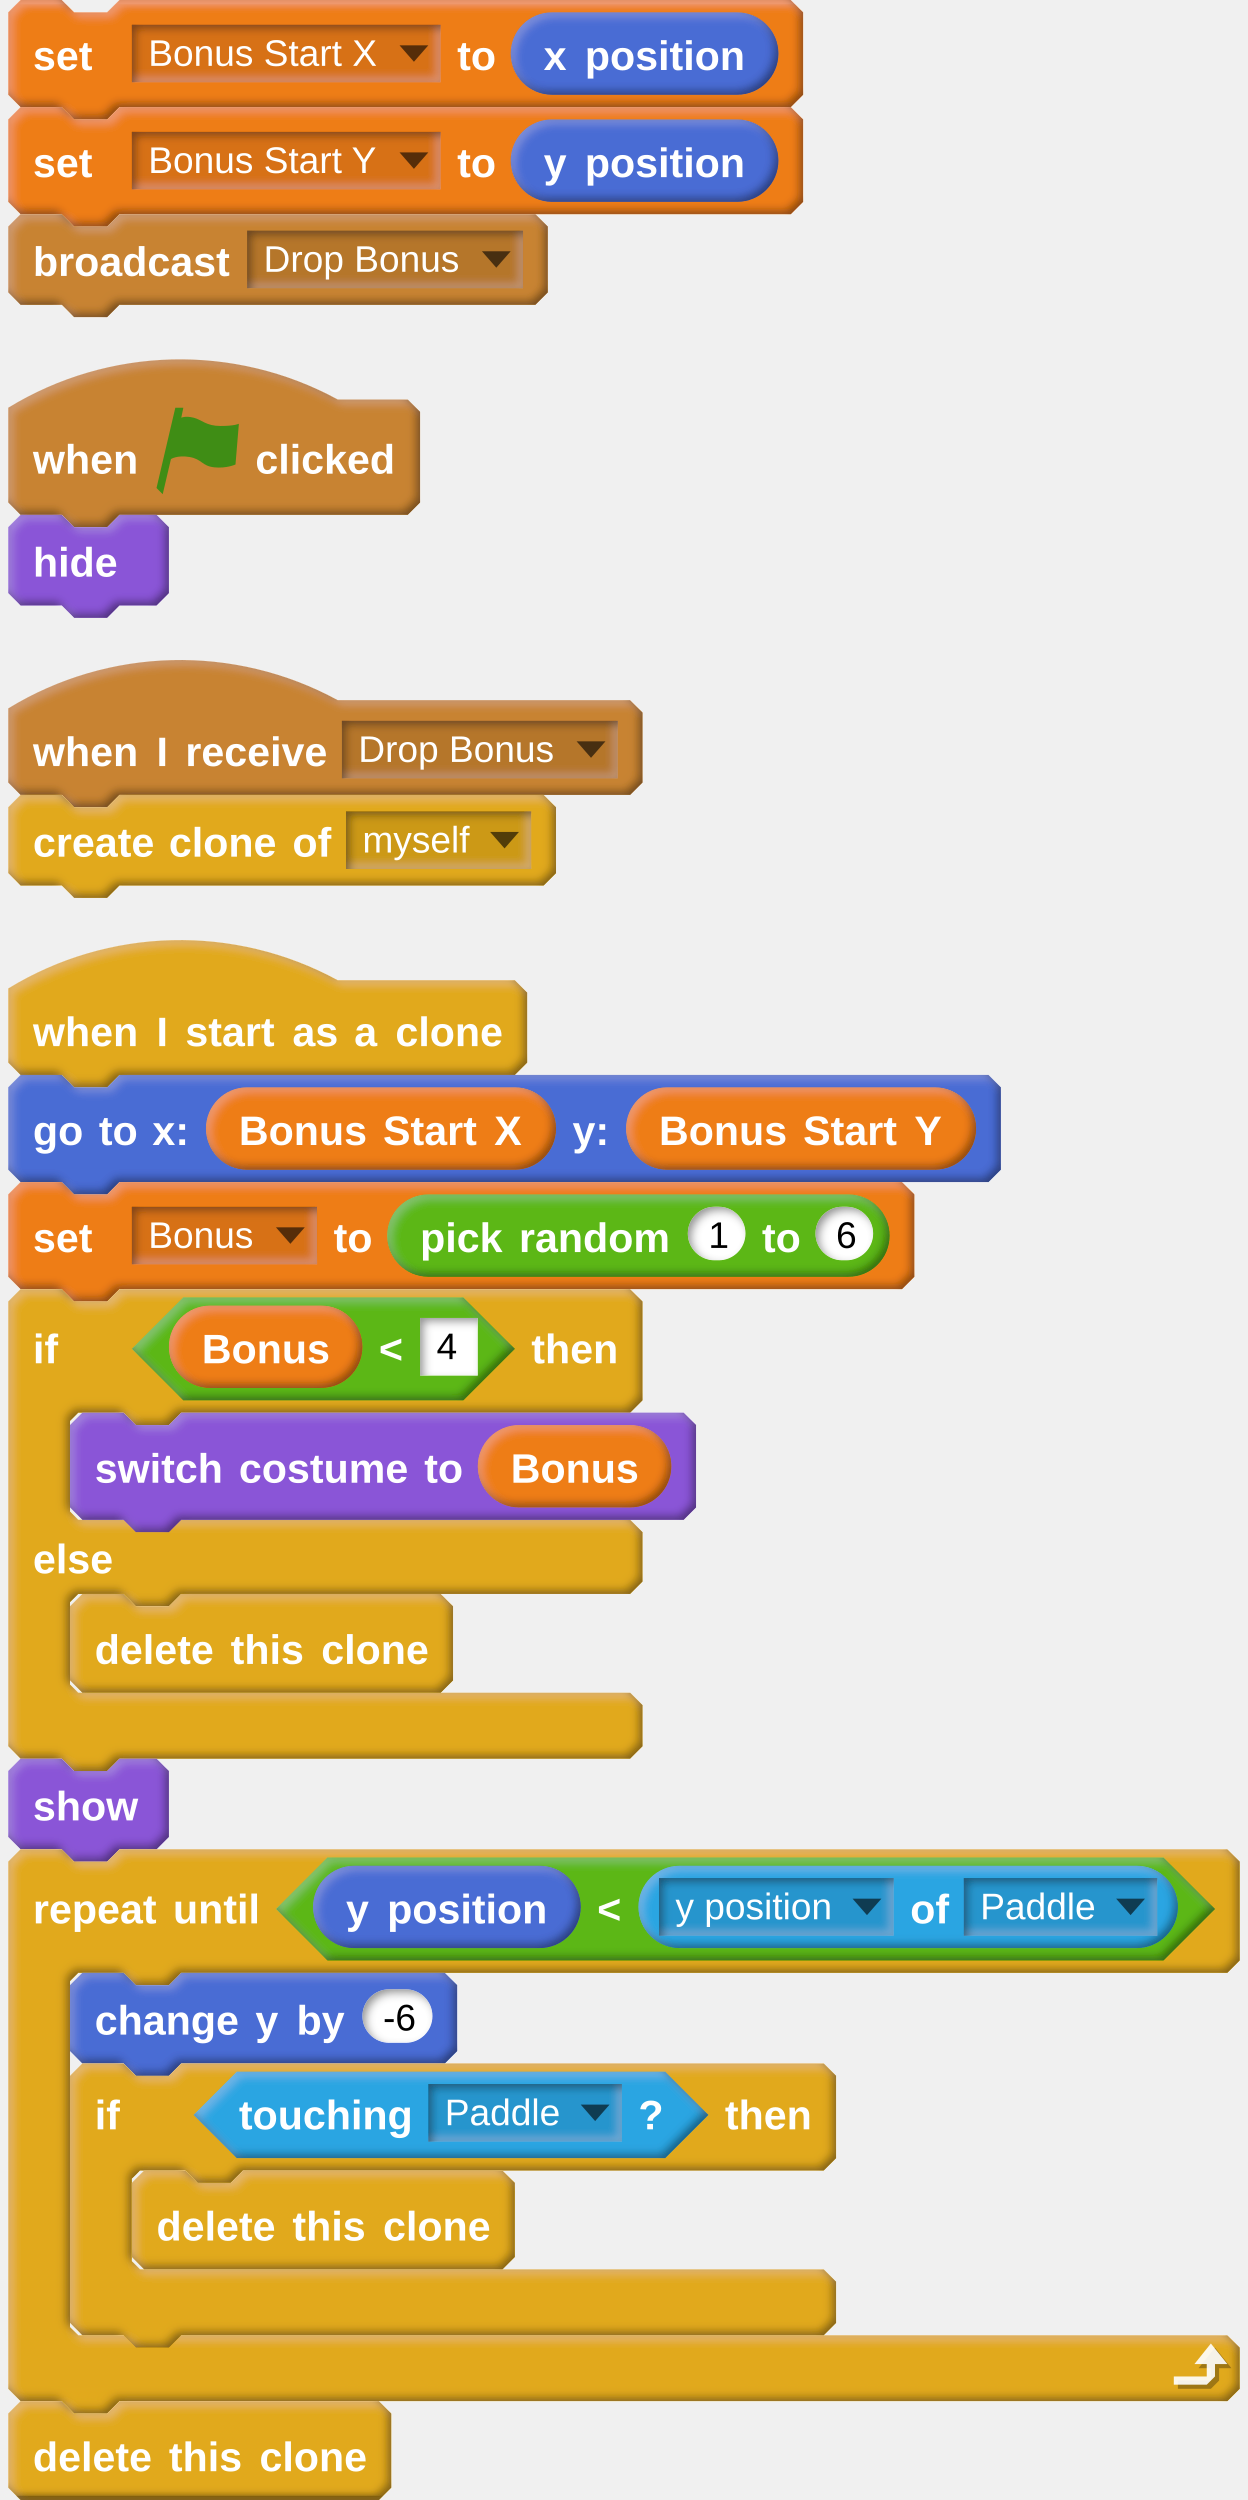
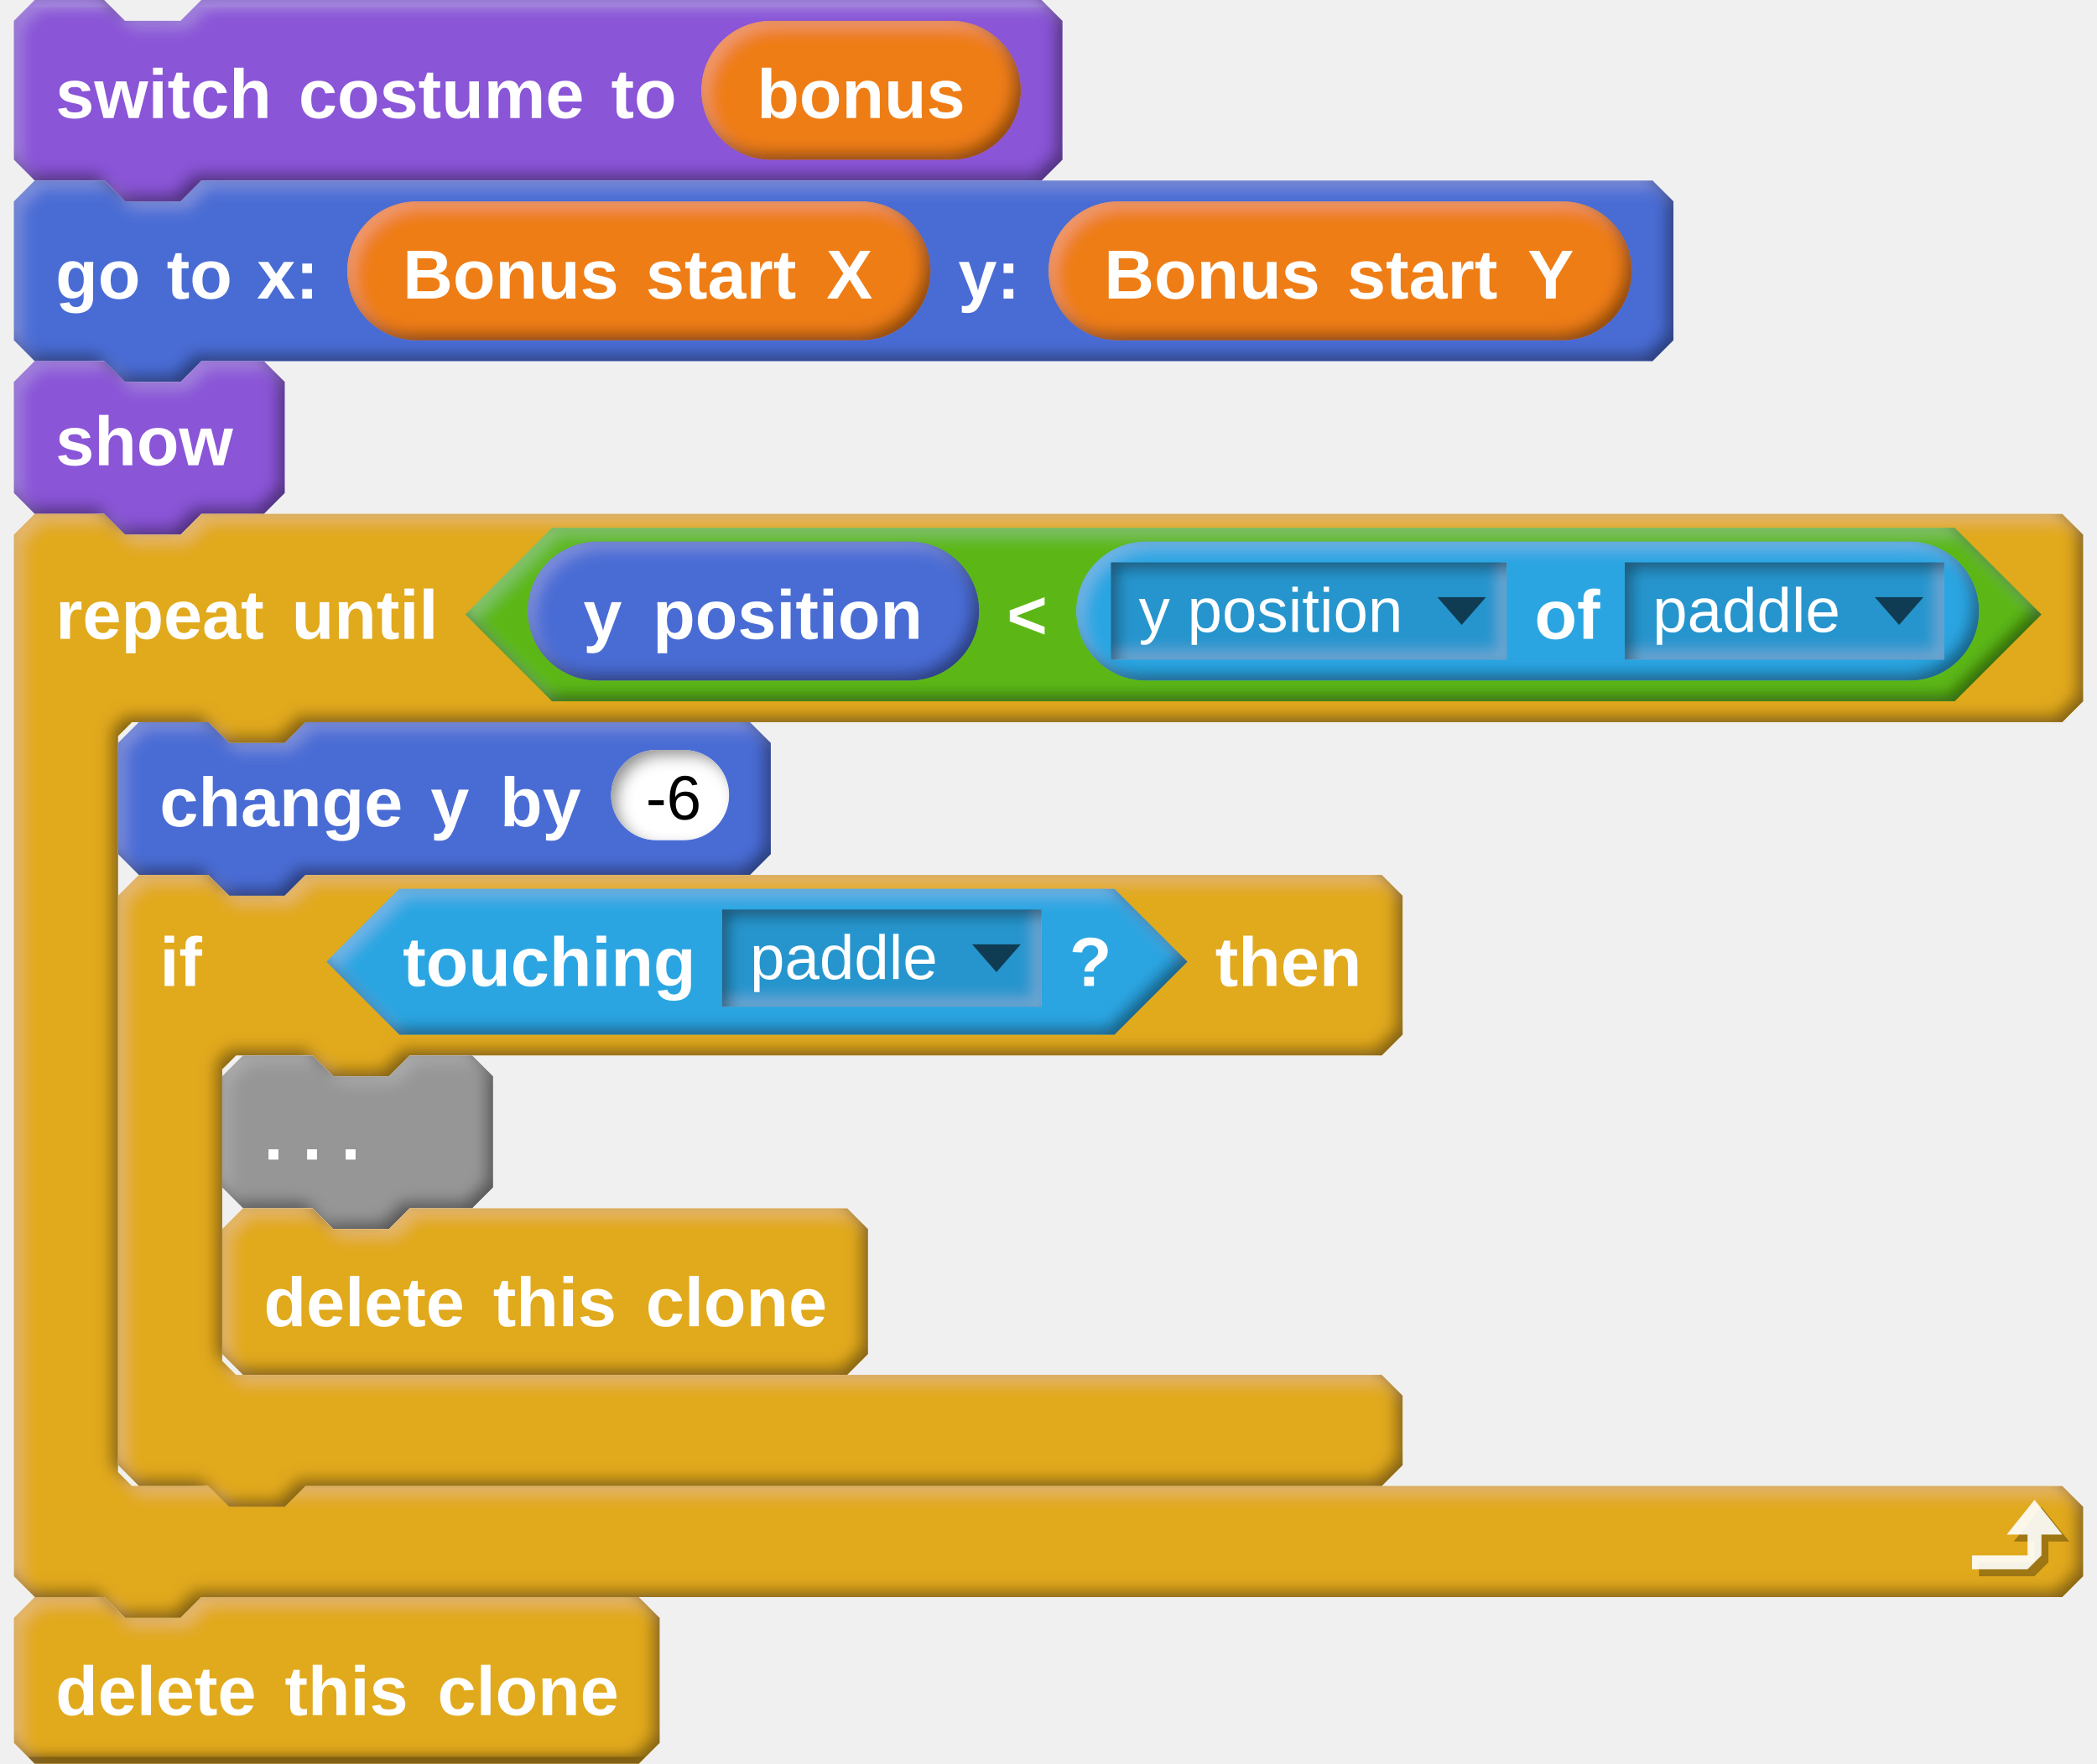
- <svg xmlns="http://www.w3.org/2000/svg" xmlns:xlink="http://www.w3.org/1999/xlink" version="1.1" width="303" height="607">
+ <svg xmlns="http://www.w3.org/2000/svg" xmlns:xlink="http://www.w3.org/1999/xlink" version="1.1" width="302" height="254">
  <defs>
    <filter id="bevelFilter" x0="-50%" y0="-50%" width="200%" height="200%">
      <feGaussianBlur result="blur-1" in="SourceAlpha" stdDeviation="1 1" />
      <feFlood result="flood-2" in="undefined" flood-color="#fff" flood-opacity="0.15" />
      <feOffset result="offset-3" in="blur-1" dx="1" dy="1" />
      <feComposite result="comp-4" operator="arithmetic" in="SourceAlpha" in2="offset-3" k2="1" k3="-1" />
      <feComposite result="comp-5" operator="in" in="flood-2" in2="comp-4" />
      <feFlood result="flood-6" in="undefined" flood-color="#000" flood-opacity="0.7" />
      <feOffset result="offset-7" in="blur-1" dx="-1" dy="-1" />
      <feComposite result="comp-8" operator="arithmetic" in="SourceAlpha" in2="offset-7" k2="1" k3="-1" />
      <feComposite result="comp-9" operator="in" in="flood-6" in2="comp-8" />
      <feMerge result="merge-10">
        <feMergeNode in="SourceGraphic" />
        <feMergeNode in="comp-5" />
        <feMergeNode in="comp-9" />
      </feMerge>
    </filter>
    <filter id="inputBevelFilter" x0="-50%" y0="-50%" width="200%" height="200%">
      <feGaussianBlur result="blur-1" in="SourceAlpha" stdDeviation="1 1" />
      <feFlood result="flood-2" in="undefined" flood-color="#fff" flood-opacity="0.15" />
      <feOffset result="offset-3" in="blur-1" dx="-1" dy="-1" />
      <feComposite result="comp-4" operator="arithmetic" in="SourceAlpha" in2="offset-3" k2="1" k3="-1" />
      <feComposite result="comp-5" operator="in" in="flood-2" in2="comp-4" />
      <feFlood result="flood-6" in="undefined" flood-color="#000" flood-opacity="0.7" />
      <feOffset result="offset-7" in="blur-1" dx="1" dy="1" />
      <feComposite result="comp-8" operator="arithmetic" in="SourceAlpha" in2="offset-7" k2="1" k3="-1" />
      <feComposite result="comp-9" operator="in" in="flood-6" in2="comp-8" />
      <feMerge result="merge-10">
        <feMergeNode in="SourceGraphic" />
        <feMergeNode in="comp-5" />
        <feMergeNode in="comp-9" />
      </feMerge>
    </filter>
    <filter id="inputDarkFilter" x0="-50%" y0="-50%" width="200%" height="200%">
      <feFlood result="flood-1" in="undefined" flood-color="#000" flood-opacity="0.2" />
      <feComposite result="comp-2" operator="in" in="flood-1" in2="SourceAlpha" />
      <feMerge result="merge-3">
        <feMergeNode in="SourceGraphic" />
        <feMergeNode in="comp-2" />
      </feMerge>
    </filter>
    <path d="M1.504 21L0 19.493 4.567 0h1.948l-.5 2.418s1.002-.502 3.006 0c2.006.503 3.008 2.01 6.517 2.01 3.508 0 4.463-.545 4.463-.545l-.823 9.892s-2.137 1.005-5.144.696c-3.007-.307-3.007-2.007-6.014-2.51-3.008-.502-4.512.503-4.512.503L1.504 21z" fill="#3f8d15" id="greenFlag" />
    <path d="M6.724 0C3.01 0 0 2.91 0 6.5c0 2.316 1.253 4.35 3.14 5.5H5.17v-1.256C3.364 10.126 2.07 8.46 2.07 6.5 2.07 4.015 4.152 2 6.723 2c1.14 0 2.184.396 2.993 1.053L8.31 4.13c-.45.344-.398.826.11 1.08L15 8.5 13.858.992c-.083-.547-.514-.714-.963-.37l-1.532 1.172A6.825 6.825 0 0 0 6.723 0z" fill="#fff" id="turnRight" />
    <path d="M3.637 1.794A6.825 6.825 0 0 1 8.277 0C11.99 0 15 2.91 15 6.5c0 2.316-1.253 4.35-3.14 5.5H9.83v-1.256c1.808-.618 3.103-2.285 3.103-4.244 0-2.485-2.083-4.5-4.654-4.5-1.14 0-2.184.396-2.993 1.053L6.69 4.13c.45.344.398.826-.11 1.08L0 8.5 1.142.992c.083-.547.514-.714.963-.37l1.532 1.172z" fill="#fff" id="turnLeft" />
    <path d="M0 0L4 4L0 8Z" fill="#111" id="addInput" />
    <path d="M4 0L4 8L0 4Z" fill="#111" id="delInput" />
    <g id="loopArrow">
      <path d="M8 0l2 -2l0 -3l3 0l-4 -5l-4 5l3 0l0 3l-8 0l0 2" fill="#000" opacity="0.3" />
      <path d="M8 0l2 -2l0 -3l3 0l-4 -5l-4 5l3 0l0 3l-8 0l0 2" fill="#fff" opacity="0.9" transform="translate(-1 -1)" />
    </g>
    <style>.sb-label{font-family:Lucida Grande,Verdana,Arial,DejaVu Sans,sans-serif;font-weight:700;fill:#fff;font-size:10px;word-spacing:+1px}.sb-obsolete{fill:#d42828}.sb-motion{fill:#4a6cd4}.sb-looks{fill:#8a55d7}.sb-sound{fill:#bb42c3}.sb-pen{fill:#0e9a6c}.sb-events{fill:#c88330}.sb-control{fill:#e1a91a}.sb-sensing{fill:#2ca5e2}.sb-operators{fill:#5cb712}.sb-variables{fill:#ee7d16}.sb-list{fill:#cc5b22}.sb-custom{fill:#632d99}.sb-custom-arg{fill:#5947b1}.sb-extension{fill:#4b4a60}.sb-grey{fill:#969696}.sb-bevel{filter:url(#bevelFilter)}.sb-input{filter:url(#inputBevelFilter)}.sb-input-number,.sb-input-number-dropdown,.sb-input-string{fill:#fff}.sb-literal-dropdown,.sb-literal-number,.sb-literal-number-dropdown,.sb-literal-string{font-weight:400;font-size:9px;word-spacing:0}.sb-literal-number,.sb-literal-number-dropdown,.sb-literal-string{fill:#000}.sb-darker{filter:url(#inputDarkFilter)}.sb-outline{stroke:#fff;stroke-opacity:.2;stroke-width:2;fill:none}.sb-define-hat-cap{stroke:#632d99;stroke-width:1;fill:#8e2ec2}.sb-comment{fill:#ffffa5;stroke:#d0d1d2;stroke-width:1}.sb-comment-line{fill:#ffff80}.sb-comment-label{font-family:Helevetica,Arial,DejaVu Sans,sans-serif;font-weight:700;fill:#5c5d5f;word-spacing:0;font-size:12px}</style>
  </defs>
  <g>
    <g transform="translate(0 0)">
      <g transform="translate(2 0)">
-         <path d="M 0 3 L 3 0 L 13 0 L 16 3 L 24 3 L 27 0 L 190 0 L 193 3 L 193 23 L 190 26 L 27 26 L 24 29 L 16 29 L 13 26 L 3 26 L 0 23 Z" class="sb-variables sb-bevel" />
-         <text x="0" y="10" class="sb-label " transform="translate(6 7)">set</text>
-         <g transform="translate(30 6)">
-           <g width="75" height="14" class="sb-input sb-input-dropdown">
-             <rect x="0" y="0" width="75" height="14" class="sb-variables sb-darker" />
-           </g>
-           <text x="0" y="10" class="sb-label sb-literal-dropdown" transform="translate(4 0)">Bonus Start X</text>
-           <polygon points="7 0 3.5 4 0 0" fill="#000" opacity="0.6" transform="translate(65 5)" />
-         </g>
-         <text x="0" y="10" class="sb-label " transform="translate(109 7)">to</text>
-         <g transform="translate(122 3)">
-           <path d="M 10 0 L 55 0 A 10 10 0 0 1 55 20 L 10 20 A 10 10 0 0 1 10 0 Z" class="sb-motion sb-bevel" />
-           <text x="0" y="10" class="sb-label " transform="translate(8 4)">x</text>
-           <text x="0" y="10" class="sb-label " transform="translate(18 4)">position</text>
+         <path d="M 0 3 L 3 0 L 13 0 L 16 3 L 24 3 L 27 0 L 148 0 L 151 3 L 151 23 L 148 26 L 27 26 L 24 29 L 16 29 L 13 26 L 3 26 L 0 23 Z" class="sb-looks sb-bevel" />
+         <text x="0" y="10" class="sb-label " transform="translate(6 7)">switch</text>
+         <text x="0" y="10" class="sb-label " transform="translate(41 7)">costume</text>
+         <text x="0" y="10" class="sb-label " transform="translate(86 7)">to</text>
+         <g transform="translate(99 3)">
+           <path d="M 10 0 L 36 0 A 10 10 0 0 1 36 20 L 10 20 A 10 10 0 0 1 10 0 Z" class="sb-variables sb-bevel" />
+           <text x="0" y="10" class="sb-label " transform="translate(8 4)">bonus</text>
        </g>
      </g>
      <g transform="translate(2 26)">
-         <path d="M 0 3 L 3 0 L 13 0 L 16 3 L 24 3 L 27 0 L 190 0 L 193 3 L 193 23 L 190 26 L 27 26 L 24 29 L 16 29 L 13 26 L 3 26 L 0 23 Z" class="sb-variables sb-bevel" />
-         <text x="0" y="10" class="sb-label " transform="translate(6 7)">set</text>
-         <g transform="translate(30 6)">
-           <g width="75" height="14" class="sb-input sb-input-dropdown">
-             <rect x="0" y="0" width="75" height="14" class="sb-variables sb-darker" />
-           </g>
-           <text x="0" y="10" class="sb-label sb-literal-dropdown" transform="translate(4 0)">Bonus Start Y</text>
-           <polygon points="7 0 3.5 4 0 0" fill="#000" opacity="0.6" transform="translate(65 5)" />
-         </g>
-         <text x="0" y="10" class="sb-label " transform="translate(109 7)">to</text>
-         <g transform="translate(122 3)">
-           <path d="M 10 0 L 55 0 A 10 10 0 0 1 55 20 L 10 20 A 10 10 0 0 1 10 0 Z" class="sb-motion sb-bevel" />
-           <text x="0" y="10" class="sb-label " transform="translate(8 4)">y</text>
-           <text x="0" y="10" class="sb-label " transform="translate(18 4)">position</text>
-         </g>
-       </g>
-       <g transform="translate(2 52)">
-         <path d="M 0 3 L 3 0 L 13 0 L 16 3 L 24 3 L 27 0 L 128 0 L 131 3 L 131 19 L 128 22 L 27 22 L 24 25 L 16 25 L 13 22 L 3 22 L 0 19 Z" class="sb-events sb-bevel" />
-         <text x="0" y="10" class="sb-label " transform="translate(6 5)">broadcast</text>
-         <g transform="translate(58 4)">
-           <g width="67" height="14" class="sb-input sb-input-dropdown">
-             <rect x="0" y="0" width="67" height="14" class="sb-events sb-darker" />
-           </g>
-           <text x="0" y="10" class="sb-label sb-literal-dropdown" transform="translate(4 0)">Drop Bonus</text>
-           <polygon points="7 0 3.5 4 0 0" fill="#000" opacity="0.6" transform="translate(57 5)" />
-         </g>
-       </g>
-     </g>
-     <g transform="translate(0 87)">
-       <g transform="translate(2 0)">
-         <path d="M 0 12 L 0 12 A 80 80 0 0 1 80 10 L 97 10 L 100 13 L 100 35 L 97 38 L 27 38 L 24 41 L 16 41 L 13 38 L 3 38 L 0 35 Z" class="sb-events sb-bevel" />
-         <text x="0" y="10" class="sb-label " transform="translate(6 18)">when</text>
-         <use xlink:href="#greenFlag" transform="translate(36 12)" />
-         <text x="0" y="10" class="sb-label " transform="translate(60 18)">clicked</text>
-       </g>
-       <g transform="translate(2 38)">
-         <path d="M 0 3 L 3 0 L 13 0 L 16 3 L 24 3 L 27 0 L 36 0 L 39 3 L 39 19 L 36 22 L 27 22 L 24 25 L 16 25 L 13 22 L 3 22 L 0 19 Z" class="sb-looks sb-bevel" />
-         <text x="0" y="10" class="sb-label " transform="translate(6 5)">hide</text>
-       </g>
-     </g>
-     <g transform="translate(0 160)">
-       <g transform="translate(2 0)">
-         <path d="M 0 12 L 0 12 A 80 80 0 0 1 80 10 L 151 10 L 154 13 L 154 30 L 151 33 L 27 33 L 24 36 L 16 36 L 13 33 L 3 33 L 0 30 Z" class="sb-events sb-bevel" />
-         <text x="0" y="10" class="sb-label " transform="translate(6 16)">when</text>
-         <text x="0" y="10" class="sb-label " transform="translate(36 16)">I</text>
-         <text x="0" y="10" class="sb-label " transform="translate(43 16)">receive</text>
-         <g transform="translate(81 15)">
-           <g width="67" height="14" class="sb-input sb-input-dropdown">
-             <rect x="0" y="0" width="67" height="14" class="sb-events sb-darker" />
-           </g>
-           <text x="0" y="10" class="sb-label sb-literal-dropdown" transform="translate(4 0)">Drop Bonus</text>
-           <polygon points="7 0 3.5 4 0 0" fill="#000" opacity="0.6" transform="translate(57 5)" />
-         </g>
-       </g>
-       <g transform="translate(2 33)">
-         <path d="M 0 3 L 3 0 L 13 0 L 16 3 L 24 3 L 27 0 L 130 0 L 133 3 L 133 19 L 130 22 L 27 22 L 24 25 L 16 25 L 13 22 L 3 22 L 0 19 Z" class="sb-control sb-bevel" />
-         <text x="0" y="10" class="sb-label " transform="translate(6 5)">create</text>
-         <text x="0" y="10" class="sb-label " transform="translate(39 5)">clone</text>
-         <text x="0" y="10" class="sb-label " transform="translate(69 5)">of</text>
-         <g transform="translate(82 4)">
-           <g width="45" height="14" class="sb-input sb-input-dropdown">
-             <rect x="0" y="0" width="45" height="14" class="sb-control sb-darker" />
-           </g>
-           <text x="0" y="10" class="sb-label sb-literal-dropdown" transform="translate(4 0)">myself</text>
-           <polygon points="7 0 3.5 4 0 0" fill="#000" opacity="0.6" transform="translate(35 5)" />
-         </g>
-       </g>
-     </g>
-     <g transform="translate(0 228)">
-       <g transform="translate(2 0)">
-         <path d="M 0 12 L 0 12 A 80 80 0 0 1 80 10 L 123 10 L 126 13 L 126 30 L 123 33 L 27 33 L 24 36 L 16 36 L 13 33 L 3 33 L 0 30 Z" class="sb-control sb-bevel" />
-         <text x="0" y="10" class="sb-label " transform="translate(6 16)">when</text>
-         <text x="0" y="10" class="sb-label " transform="translate(36 16)">I</text>
-         <text x="0" y="10" class="sb-label " transform="translate(43 16)">start</text>
-         <text x="0" y="10" class="sb-label " transform="translate(69 16)">as</text>
-         <text x="0" y="10" class="sb-label " transform="translate(84 16)">a</text>
-         <text x="0" y="10" class="sb-label " transform="translate(94 16)">clone</text>
-       </g>
-       <g transform="translate(2 33)">
-         <path d="M 0 3 L 3 0 L 13 0 L 16 3 L 24 3 L 27 0 L 238 0 L 241 3 L 241 23 L 238 26 L 27 26 L 24 29 L 16 29 L 13 26 L 3 26 L 0 23 Z" class="sb-motion sb-bevel" />
+         <path d="M 0 3 L 3 0 L 13 0 L 16 3 L 24 3 L 27 0 L 236 0 L 239 3 L 239 23 L 236 26 L 27 26 L 24 29 L 16 29 L 13 26 L 3 26 L 0 23 Z" class="sb-motion sb-bevel" />
        <text x="0" y="10" class="sb-label " transform="translate(6 7)">go</text>
        <text x="0" y="10" class="sb-label " transform="translate(22 7)">to</text>
        <text x="0" y="10" class="sb-label " transform="translate(35 7)">x:</text>
        <g transform="translate(48 3)">
-           <path d="M 10 0 L 75 0 A 10 10 0 0 1 75 20 L 10 20 A 10 10 0 0 1 10 0 Z" class="sb-variables sb-bevel" />
+           <path d="M 10 0 L 74 0 A 10 10 0 0 1 74 20 L 10 20 A 10 10 0 0 1 10 0 Z" class="sb-variables sb-bevel" />
          <text x="0" y="10" class="sb-label " transform="translate(8 4)">Bonus</text>
-           <text x="0" y="10" class="sb-label " transform="translate(43 4)">Start</text>
-           <text x="0" y="10" class="sb-label " transform="translate(70 4)">X</text>
+           <text x="0" y="10" class="sb-label " transform="translate(43 4)">start</text>
+           <text x="0" y="10" class="sb-label " transform="translate(69 4)">X</text>
        </g>
-         <text x="0" y="10" class="sb-label " transform="translate(137 7)">y:</text>
-         <g transform="translate(150 3)">
-           <path d="M 10 0 L 75 0 A 10 10 0 0 1 75 20 L 10 20 A 10 10 0 0 1 10 0 Z" class="sb-variables sb-bevel" />
+         <text x="0" y="10" class="sb-label " transform="translate(136 7)">y:</text>
+         <g transform="translate(149 3)">
+           <path d="M 10 0 L 74 0 A 10 10 0 0 1 74 20 L 10 20 A 10 10 0 0 1 10 0 Z" class="sb-variables sb-bevel" />
          <text x="0" y="10" class="sb-label " transform="translate(8 4)">Bonus</text>
-           <text x="0" y="10" class="sb-label " transform="translate(43 4)">Start</text>
-           <text x="0" y="10" class="sb-label " transform="translate(70 4)">Y</text>
+           <text x="0" y="10" class="sb-label " transform="translate(43 4)">start</text>
+           <text x="0" y="10" class="sb-label " transform="translate(69 4)">Y</text>
        </g>
      </g>
-       <g transform="translate(2 59)">
-         <path d="M 0 3 L 3 0 L 13 0 L 16 3 L 24 3 L 27 0 L 217 0 L 220 3 L 220 23 L 217 26 L 27 26 L 24 29 L 16 29 L 13 26 L 3 26 L 0 23 Z" class="sb-variables sb-bevel" />
-         <text x="0" y="10" class="sb-label " transform="translate(6 7)">set</text>
-         <g transform="translate(30 6)">
-           <g width="45" height="14" class="sb-input sb-input-dropdown">
-             <rect x="0" y="0" width="45" height="14" class="sb-variables sb-darker" />
-           </g>
-           <text x="0" y="10" class="sb-label sb-literal-dropdown" transform="translate(4 0)">Bonus</text>
-           <polygon points="7 0 3.5 4 0 0" fill="#000" opacity="0.6" transform="translate(35 5)" />
-         </g>
-         <text x="0" y="10" class="sb-label " transform="translate(79 7)">to</text>
-         <g transform="translate(92 3)">
-           <path d="M 10 0 L 112 0 A 10 10 0 0 1 112 20 L 10 20 A 10 10 0 0 1 10 0 Z" class="sb-operators sb-bevel" />
-           <text x="0" y="10" class="sb-label " transform="translate(8 4)">pick</text>
-           <text x="0" y="10" class="sb-label " transform="translate(32 4)">random</text>
-           <g transform="translate(73 3)">
-             <path d="M 6.5 0 L 7.5 0 A 6.5 6.5 0 0 1 7.5 13 L 6.5 13 A 6.5 6.5 0 0 1 6.5 0 Z" class="sb-input sb-input-number" />
-             <text x="0" y="10" class="sb-label sb-literal-number" transform="translate(5 0)">1</text>
-           </g>
-           <text x="0" y="10" class="sb-label " transform="translate(91 4)">to</text>
-           <g transform="translate(104 3)">
-             <path d="M 6.5 0 L 7.5 0 A 6.5 6.5 0 0 1 7.5 13 L 6.5 13 A 6.5 6.5 0 0 1 6.5 0 Z" class="sb-input sb-input-number" />
-             <text x="0" y="10" class="sb-label sb-literal-number" transform="translate(5 0)">6</text>
-           </g>
-         </g>
-       </g>
-       <g transform="translate(2 85)">
-         <path d="M 0 3 L 3 0 L 13 0 L 16 3 L 24 3 L 27 0 L 151 0 L 154 3 L 154 27 L 151 30 L 42 30 L 39 33 L 31 33 L 28 30 L 17 30 L 15 32 L 15 54 L 17 56 L 151 56 L 154 59 L 154 71 L 151 74 L 42 74 L 39 77 L 31 77 L 28 74 L 17 74 L 15 76 L 15 96 L 17 98 L 151 98 L 154 101 L 154 111 L 151 114 L 27 114 L 24 117 L 16 117 L 13 114 L 3 114 L 0 111" class="sb-control sb-bevel" />
-         <text x="0" y="10" class="sb-label " transform="translate(6 8)">if</text>
-         <g transform="translate(30 2)">
-           <path d="M 12.5 0 L 80.5 0 93 12.5 L 93 12.5 80.5 25 L 12.5 25 0 12.5 L 0 12.5 12.5 0 Z" class="sb-operators sb-bevel" />
-           <g transform="translate(9 2)">
-             <path d="M 10 0 L 37 0 A 10 10 0 0 1 37 20 L 10 20 A 10 10 0 0 1 10 0 Z" class="sb-variables sb-bevel" />
-             <text x="0" y="10" class="sb-label " transform="translate(8 4)">Bonus</text>
-           </g>
-           <text x="0" y="10" class="sb-label " transform="translate(60 6)">&lt;</text>
-           <g transform="translate(70 5)">
-             <rect x="0" y="0" width="14" height="14" class="sb-input sb-input-string" />
-             <text x="0" y="10" class="sb-label sb-literal-string" transform="translate(4 0)">4</text>
-           </g>
-         </g>
-         <text x="0" y="10" class="sb-label " transform="translate(127 8)">then</text>
-         <g transform="translate(15 30)">
-           <g transform="translate(0 0)">
-             <path d="M 0 3 L 3 0 L 13 0 L 16 3 L 24 3 L 27 0 L 149 0 L 152 3 L 152 23 L 149 26 L 27 26 L 24 29 L 16 29 L 13 26 L 3 26 L 0 23 Z" class="sb-looks sb-bevel" />
-             <text x="0" y="10" class="sb-label " transform="translate(6 7)">switch</text>
-             <text x="0" y="10" class="sb-label " transform="translate(41 7)">costume</text>
-             <text x="0" y="10" class="sb-label " transform="translate(86 7)">to</text>
-             <g transform="translate(99 3)">
-               <path d="M 10 0 L 37 0 A 10 10 0 0 1 37 20 L 10 20 A 10 10 0 0 1 10 0 Z" class="sb-variables sb-bevel" />
-               <text x="0" y="10" class="sb-label " transform="translate(8 4)">Bonus</text>
-             </g>
-           </g>
-         </g>
-         <text x="0" y="10" class="sb-label " transform="translate(6 59)">else</text>
-         <g transform="translate(15 74)">
-           <g transform="translate(0 0)">
-             <path d="M 0 3 L 3 0 L 13 0 L 16 3 L 24 3 L 27 0 L 90 0 L 93 3 L 93 21 L 90 24 L 3 24 L 0 21 Z" class="sb-control sb-bevel" />
-             <text x="0" y="10" class="sb-label " transform="translate(6 7)">delete</text>
-             <text x="0" y="10" class="sb-label " transform="translate(39 7)">this</text>
-             <text x="0" y="10" class="sb-label " transform="translate(61 7)">clone</text>
-           </g>
-         </g>
-       </g>
-       <g transform="translate(2 199)">
+       <g transform="translate(2 52)">
        <path d="M 0 3 L 3 0 L 13 0 L 16 3 L 24 3 L 27 0 L 36 0 L 39 3 L 39 19 L 36 22 L 27 22 L 24 25 L 16 25 L 13 22 L 3 22 L 0 19 Z" class="sb-looks sb-bevel" />
        <text x="0" y="10" class="sb-label " transform="translate(6 5)">show</text>
      </g>
-       <g transform="translate(2 221)">
-         <path d="M 0 3 L 3 0 L 13 0 L 16 3 L 24 3 L 27 0 L 296 0 L 299 3 L 299 27 L 296 30 L 42 30 L 39 33 L 31 33 L 28 30 L 17 30 L 15 32 L 15 116 L 17 118 L 296 118 L 299 121 L 299 131 L 296 134 L 27 134 L 24 137 L 16 137 L 13 134 L 3 134 L 0 131" class="sb-control sb-bevel" />
+       <g transform="translate(2 74)">
+         <path d="M 0 3 L 3 0 L 13 0 L 16 3 L 24 3 L 27 0 L 295 0 L 298 3 L 298 27 L 295 30 L 42 30 L 39 33 L 31 33 L 28 30 L 17 30 L 15 32 L 15 138 L 17 140 L 295 140 L 298 143 L 298 153 L 295 156 L 27 156 L 24 159 L 16 159 L 13 156 L 3 156 L 0 153" class="sb-control sb-bevel" />
        <text x="0" y="10" class="sb-label " transform="translate(6 8)">repeat</text>
        <text x="0" y="10" class="sb-label " transform="translate(40 8)">until</text>
        <g transform="translate(65 2)">
-           <path d="M 12.5 0 L 215.5 0 228 12.5 L 228 12.5 215.5 25 L 12.5 25 0 12.5 L 0 12.5 12.5 0 Z" class="sb-operators sb-bevel" />
+           <path d="M 12.5 0 L 214.5 0 227 12.5 L 227 12.5 214.5 25 L 12.5 25 0 12.5 L 0 12.5 12.5 0 Z" class="sb-operators sb-bevel" />
          <g transform="translate(9 2)">
            <path d="M 10 0 L 55 0 A 10 10 0 0 1 55 20 L 10 20 A 10 10 0 0 1 10 0 Z" class="sb-motion sb-bevel" />
            <text x="0" y="10" class="sb-label " transform="translate(8 4)">y</text>
            <text x="0" y="10" class="sb-label " transform="translate(18 4)">position</text>
          </g>
          <text x="0" y="10" class="sb-label " transform="translate(78 6)">&lt;</text>
          <g transform="translate(88 2)">
-             <path d="M 10 0 L 121 0 A 10 10 0 0 1 121 20 L 10 20 A 10 10 0 0 1 10 0 Z" class="sb-sensing sb-bevel" />
+             <path d="M 10 0 L 120 0 A 10 10 0 0 1 120 20 L 10 20 A 10 10 0 0 1 10 0 Z" class="sb-sensing sb-bevel" />
            <g transform="translate(5 3)">
              <g width="57" height="14" class="sb-input sb-input-dropdown">
                <rect x="0" y="0" width="57" height="14" class="sb-sensing sb-darker" />
              </g>
              <text x="0" y="10" class="sb-label sb-literal-dropdown" transform="translate(4 0)">y position</text>
              <polygon points="7 0 3.5 4 0 0" fill="#000" opacity="0.6" transform="translate(47 5)" />
            </g>
            <text x="0" y="10" class="sb-label " transform="translate(66 4)">of</text>
            <g transform="translate(79 3)">
-               <g width="47" height="14" class="sb-input sb-input-dropdown">
-                 <rect x="0" y="0" width="47" height="14" class="sb-sensing sb-darker" />
+               <g width="46" height="14" class="sb-input sb-input-dropdown">
+                 <rect x="0" y="0" width="46" height="14" class="sb-sensing sb-darker" />
              </g>
-               <text x="0" y="10" class="sb-label sb-literal-dropdown" transform="translate(4 0)">Paddle</text>
-               <polygon points="7 0 3.5 4 0 0" fill="#000" opacity="0.6" transform="translate(37 5)" />
+               <text x="0" y="10" class="sb-label sb-literal-dropdown" transform="translate(4 0)">paddle</text>
+               <polygon points="7 0 3.5 4 0 0" fill="#000" opacity="0.6" transform="translate(36 5)" />
            </g>
          </g>
        </g>
-         <use xlink:href="#loopArrow" transform="translate(284 131)" />
+         <use xlink:href="#loopArrow" transform="translate(283 153)" />
        <g transform="translate(15 30)">
          <g transform="translate(0 0)">
            <path d="M 0 3 L 3 0 L 13 0 L 16 3 L 24 3 L 27 0 L 91 0 L 94 3 L 94 19 L 91 22 L 27 22 L 24 25 L 16 25 L 13 22 L 3 22 L 0 19 Z" class="sb-motion sb-bevel" />
            <text x="0" y="10" class="sb-label " transform="translate(6 5)">change</text>
            <text x="0" y="10" class="sb-label " transform="translate(45 5)">y</text>
            <text x="0" y="10" class="sb-label " transform="translate(55 5)">by</text>
            <g transform="translate(71 4)">
              <path d="M 6.5 0 L 10.5 0 A 6.5 6.5 0 0 1 10.5 13 L 6.5 13 A 6.5 6.5 0 0 1 6.5 0 Z" class="sb-input sb-input-number" />
              <text x="0" y="10" class="sb-label sb-literal-number" transform="translate(5 0)">-6</text>
            </g>
          </g>
          <g transform="translate(0 22)">
-             <path d="M 0 3 L 3 0 L 13 0 L 16 3 L 24 3 L 27 0 L 183 0 L 186 3 L 186 23 L 183 26 L 42 26 L 39 29 L 31 29 L 28 26 L 17 26 L 15 28 L 15 48 L 17 50 L 183 50 L 186 53 L 186 63 L 183 66 L 27 66 L 24 69 L 16 69 L 13 66 L 3 66 L 0 63" class="sb-control sb-bevel" />
+             <path d="M 0 3 L 3 0 L 13 0 L 16 3 L 24 3 L 27 0 L 182 0 L 185 3 L 185 23 L 182 26 L 42 26 L 39 29 L 31 29 L 28 26 L 17 26 L 15 28 L 15 70 L 17 72 L 182 72 L 185 75 L 185 85 L 182 88 L 27 88 L 24 91 L 16 91 L 13 88 L 3 88 L 0 85" class="sb-control sb-bevel" />
            <text x="0" y="10" class="sb-label " transform="translate(6 6)">if</text>
            <g transform="translate(30 2)">
-               <path d="M 10.5 0 L 114.5 0 125 10.5 L 125 10.5 114.5 21 L 10.5 21 0 10.5 L 0 10.5 10.5 0 Z" class="sb-sensing sb-bevel" />
+               <path d="M 10.5 0 L 113.5 0 124 10.5 L 124 10.5 113.5 21 L 10.5 21 0 10.5 L 0 10.5 10.5 0 Z" class="sb-sensing sb-bevel" />
              <text x="0" y="10" class="sb-label " transform="translate(11 4)">touching</text>
              <g transform="translate(57 3)">
-                 <g width="47" height="14" class="sb-input sb-input-dropdown">
-                   <rect x="0" y="0" width="47" height="14" class="sb-sensing sb-darker" />
+                 <g width="46" height="14" class="sb-input sb-input-dropdown">
+                   <rect x="0" y="0" width="46" height="14" class="sb-sensing sb-darker" />
                </g>
-                 <text x="0" y="10" class="sb-label sb-literal-dropdown" transform="translate(4 0)">Paddle</text>
-                 <polygon points="7 0 3.5 4 0 0" fill="#000" opacity="0.6" transform="translate(37 5)" />
+                 <text x="0" y="10" class="sb-label sb-literal-dropdown" transform="translate(4 0)">paddle</text>
+                 <polygon points="7 0 3.5 4 0 0" fill="#000" opacity="0.6" transform="translate(36 5)" />
              </g>
-               <text x="0" y="10" class="sb-label " transform="translate(108 4)">?</text>
+               <text x="0" y="10" class="sb-label " transform="translate(107 4)">?</text>
            </g>
-             <text x="0" y="10" class="sb-label " transform="translate(159 6)">then</text>
+             <text x="0" y="10" class="sb-label " transform="translate(158 6)">then</text>
            <g transform="translate(15 26)">
              <g transform="translate(0 0)">
+                 <path d="M 0 3 L 3 0 L 13 0 L 16 3 L 24 3 L 27 0 L 36 0 L 39 3 L 39 19 L 36 22 L 27 22 L 24 25 L 16 25 L 13 22 L 3 22 L 0 19 Z" class="sb-grey sb-bevel" />
+                 <text x="0" y="10" class="sb-label " transform="translate(6 5)">. . .</text>
+               </g>
+               <g transform="translate(0 22)">
                <path d="M 0 3 L 3 0 L 13 0 L 16 3 L 24 3 L 27 0 L 90 0 L 93 3 L 93 21 L 90 24 L 3 24 L 0 21 Z" class="sb-control sb-bevel" />
                <text x="0" y="10" class="sb-label " transform="translate(6 7)">delete</text>
                <text x="0" y="10" class="sb-label " transform="translate(39 7)">this</text>
                <text x="0" y="10" class="sb-label " transform="translate(61 7)">clone</text>
              </g>
            </g>
          </g>
        </g>
      </g>
-       <g transform="translate(2 355)">
+       <g transform="translate(2 230)">
        <path d="M 0 3 L 3 0 L 13 0 L 16 3 L 24 3 L 27 0 L 90 0 L 93 3 L 93 21 L 90 24 L 3 24 L 0 21 Z" class="sb-control sb-bevel" />
        <text x="0" y="10" class="sb-label " transform="translate(6 7)">delete</text>
        <text x="0" y="10" class="sb-label " transform="translate(39 7)">this</text>
        <text x="0" y="10" class="sb-label " transform="translate(61 7)">clone</text>
      </g>
    </g>
  </g>
</svg>
